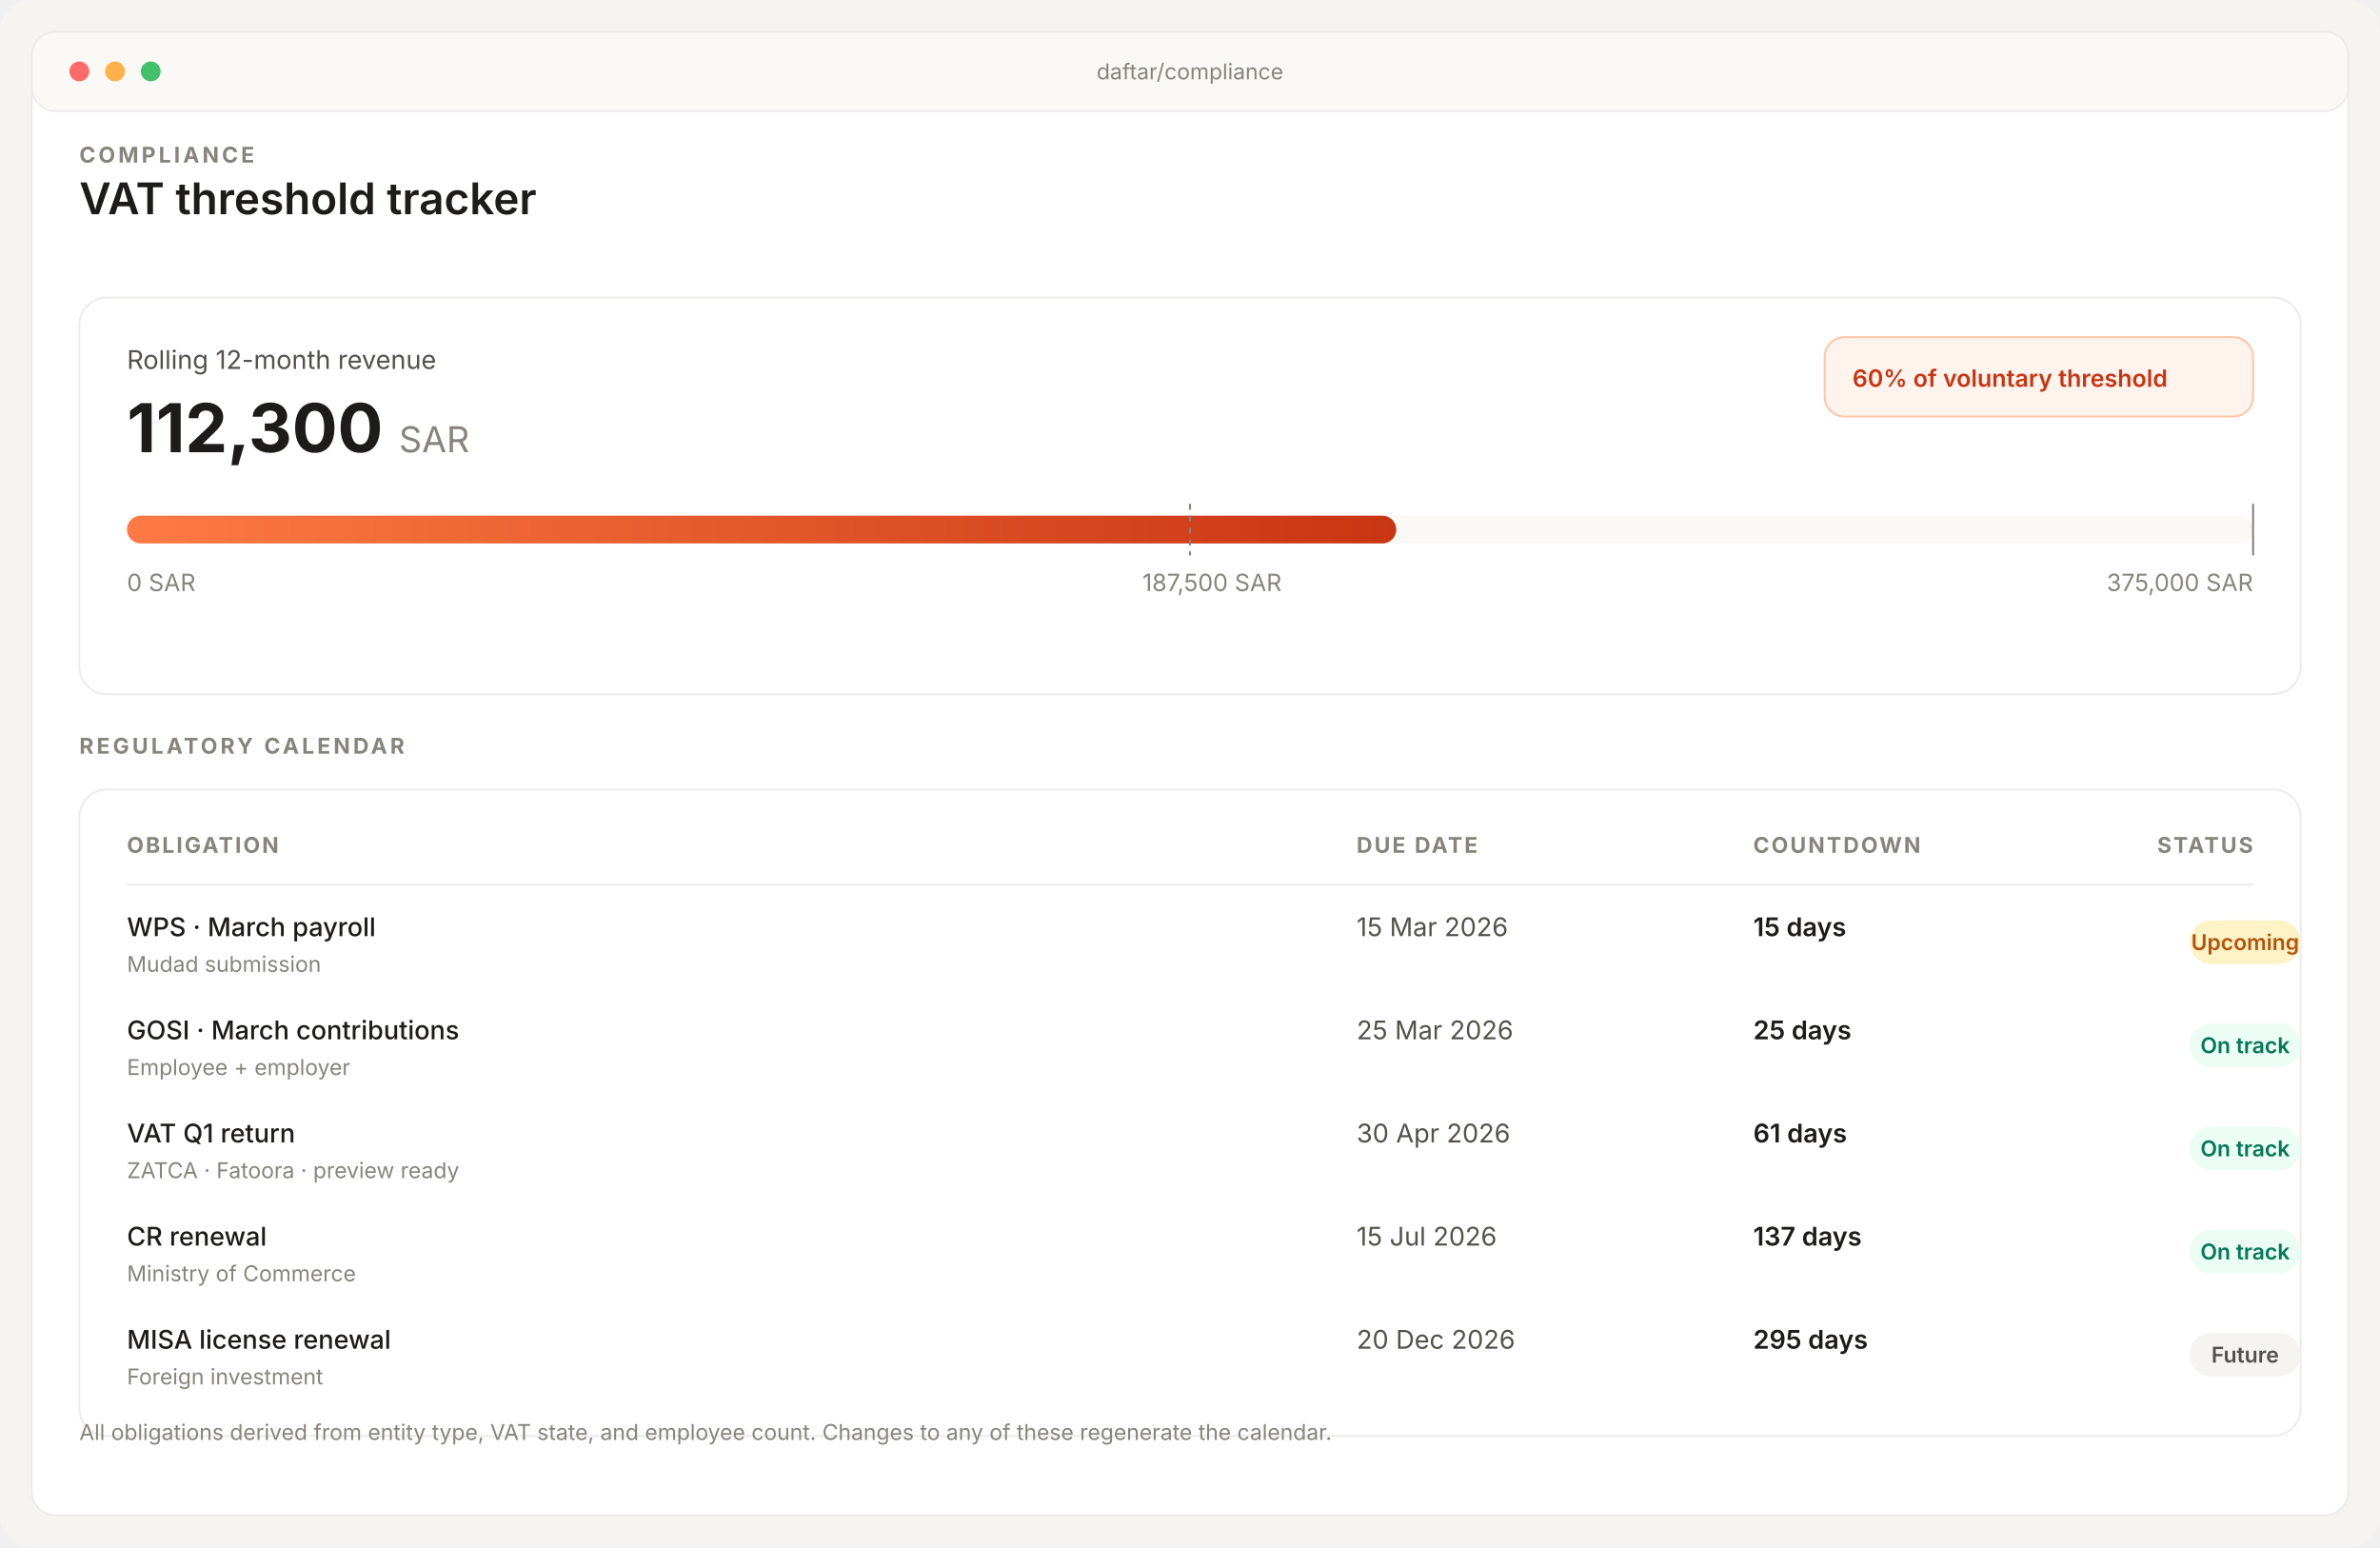
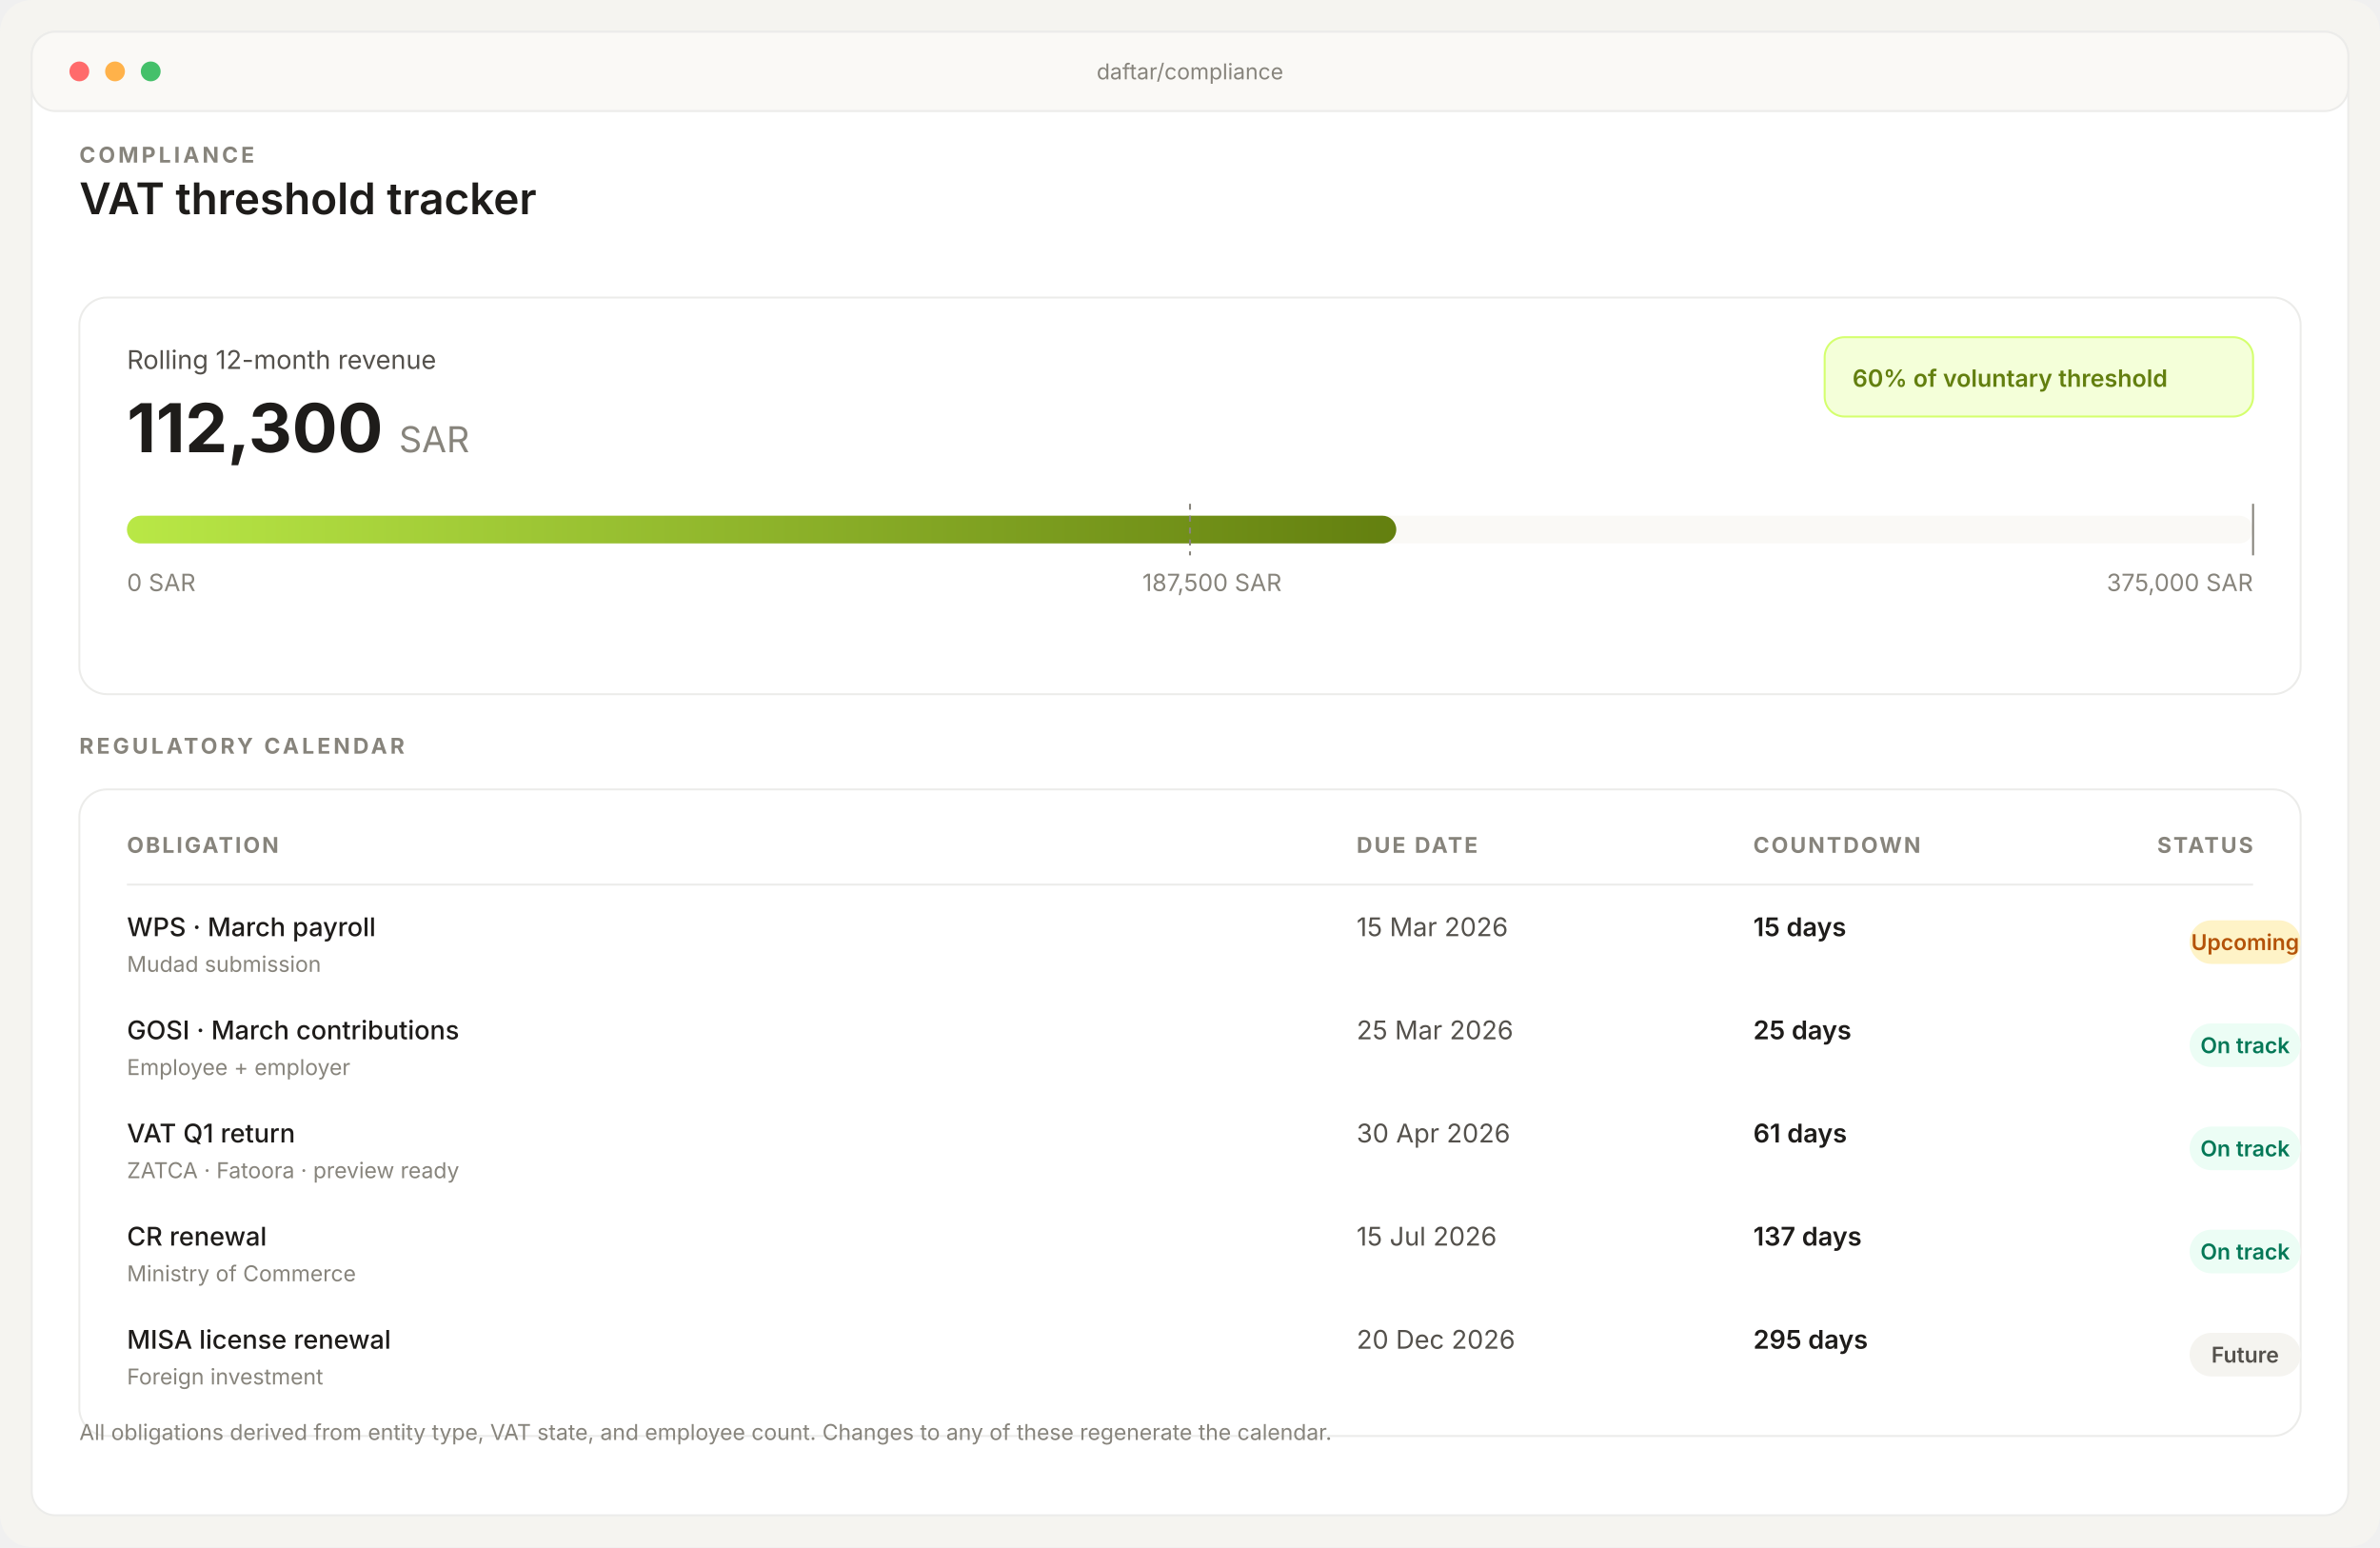
<svg xmlns="http://www.w3.org/2000/svg" viewBox="0 0 1200 780" width="1200" height="780" font-family="-apple-system, Inter, system-ui, sans-serif">
  <defs>
    <linearGradient id="vatbar" x1="0" y1="0" x2="1" y2="0">
-       <stop offset="0" stop-color="#ff7a44" />
-       <stop offset="1" stop-color="#c83512" />
+       <stop offset="0" stop-color="#b9e846" />
+       <stop offset="1" stop-color="#637f0f" />
    </linearGradient>
  </defs>
  <rect width="1200" height="780" rx="16" fill="#f5f4f0" />
  <rect x="16" y="16" width="1168" height="748" rx="12" fill="#ffffff" stroke="#ececea" />
  <rect x="16" y="16" width="1168" height="40" rx="12" fill="#faf9f6" stroke="#ececea" />
  <circle cx="40" cy="36" r="5" fill="#ff6b6b" />
  <circle cx="58" cy="36" r="5" fill="#ffb24a" />
  <circle cx="76" cy="36" r="5" fill="#44c06a" />
  <text x="600" y="40" font-size="11" fill="#87847c" text-anchor="middle">daftar/compliance</text>
  <g transform="translate(40,82)">
    <text font-size="11" letter-spacing="1.5" font-weight="700" fill="#87847c">COMPLIANCE</text>
    <text y="26" font-size="22" font-weight="600" fill="#1e1c1a">VAT threshold tracker</text>
  </g>
  <g transform="translate(40,150)">
    <rect width="1120" height="200" rx="14" fill="#ffffff" stroke="#ececea" />
    <text x="24" y="36" font-size="13" fill="#54514c">Rolling 12-month revenue</text>
    <text x="24" y="78" font-size="34" fill="#1e1c1a" font-weight="700">112,300 <tspan font-size="18" fill="#87847c" font-weight="400">SAR</tspan>
    </text>
    <g transform="translate(24,110)">
      <rect width="1072" height="14" rx="7" fill="#faf9f6" />
      <rect width="640" height="14" rx="7" fill="url(#vatbar)" />
      <line x1="1072" y1="-6" x2="1072" y2="20" stroke="#87847c" stroke-width="1" />
      <line x1="536" y1="-6" x2="536" y2="20" stroke="#87847c" stroke-width="1" stroke-dasharray="3 3" />
    </g>
    <g font-size="12" fill="#87847c" transform="translate(24,148)">
      <text x="0" y="0">0 SAR</text>
      <text x="512" y="0">187,500 SAR</text>
      <tspan>
        <text x="540" y="16" font-size="10" fill="#87847c">Voluntary threshold</text>
      </tspan>
      <text x="1072" y="0" text-anchor="end">375,000 SAR</text>
      <tspan>
        <text x="1072" y="16" font-size="10" fill="#87847c" text-anchor="end">Mandatory threshold</text>
      </tspan>
    </g>
    <g transform="translate(880,20)">
-       <rect width="216" height="40" rx="10" fill="#fff4ed" stroke="#ffc6a8" />
-       <text x="14" y="25" font-size="12" fill="#c83512" font-weight="600">60% of voluntary threshold</text>
+       <rect width="216" height="40" rx="10" fill="#f4ffd9" stroke="#d4ff6e" />
+       <text x="14" y="25" font-size="12" fill="#637f0f" font-weight="600">60% of voluntary threshold</text>
    </g>
  </g>
  <g transform="translate(40,380)">
    <text font-size="11" letter-spacing="1.5" font-weight="700" fill="#87847c">REGULATORY CALENDAR</text>
    <rect y="18" width="1120" height="326" rx="14" fill="#ffffff" stroke="#ececea" />
    <g transform="translate(24,50)" font-size="11" letter-spacing="1" fill="#87847c" font-weight="700">
      <text>OBLIGATION</text>
      <text x="620">DUE DATE</text>
      <text x="820">COUNTDOWN</text>
      <text x="1072" text-anchor="end">STATUS</text>
    </g>
    <line x1="24" y1="66" x2="1096" y2="66" stroke="#ececea" />
    <g transform="translate(24,92)" font-size="13">
      <g>
        <text fill="#1e1c1a" font-weight="500">WPS · March payroll</text>
        <text y="18" font-size="11" fill="#87847c">Mudad submission</text>
        <text x="620" y="0" fill="#54514c">15 Mar 2026</text>
        <text x="820" y="0" fill="#1e1c1a" font-weight="600">15 days</text>
        <g transform="translate(1040,-8)">
          <rect width="56" height="22" rx="11" fill="#fef3c7" />
          <text x="28" y="15" fill="#b45309" font-size="11" font-weight="600" text-anchor="middle">Upcoming</text>
        </g>
      </g>
      <g transform="translate(0,52)">
        <text fill="#1e1c1a" font-weight="500">GOSI · March contributions</text>
        <text y="18" font-size="11" fill="#87847c">Employee + employer</text>
        <text x="620" y="0" fill="#54514c">25 Mar 2026</text>
        <text x="820" y="0" fill="#1e1c1a" font-weight="600">25 days</text>
        <g transform="translate(1040,-8)">
          <rect width="56" height="22" rx="11" fill="#ecfdf5" />
          <text x="28" y="15" fill="#047857" font-size="11" font-weight="600" text-anchor="middle">On track</text>
        </g>
      </g>
      <g transform="translate(0,104)">
        <text fill="#1e1c1a" font-weight="500">VAT Q1 return</text>
        <text y="18" font-size="11" fill="#87847c">ZATCA · Fatoora · preview ready</text>
        <text x="620" y="0" fill="#54514c">30 Apr 2026</text>
        <text x="820" y="0" fill="#1e1c1a" font-weight="600">61 days</text>
        <g transform="translate(1040,-8)">
          <rect width="56" height="22" rx="11" fill="#ecfdf5" />
          <text x="28" y="15" fill="#047857" font-size="11" font-weight="600" text-anchor="middle">On track</text>
        </g>
      </g>
      <g transform="translate(0,156)">
        <text fill="#1e1c1a" font-weight="500">CR renewal</text>
        <text y="18" font-size="11" fill="#87847c">Ministry of Commerce</text>
        <text x="620" y="0" fill="#54514c">15 Jul 2026</text>
        <text x="820" y="0" fill="#1e1c1a" font-weight="600">137 days</text>
        <g transform="translate(1040,-8)">
          <rect width="56" height="22" rx="11" fill="#ecfdf5" />
          <text x="28" y="15" fill="#047857" font-size="11" font-weight="600" text-anchor="middle">On track</text>
        </g>
      </g>
      <g transform="translate(0,208)">
        <text fill="#1e1c1a" font-weight="500">MISA license renewal</text>
        <text y="18" font-size="11" fill="#87847c">Foreign investment</text>
        <text x="620" y="0" fill="#54514c">20 Dec 2026</text>
        <text x="820" y="0" fill="#1e1c1a" font-weight="600">295 days</text>
        <g transform="translate(1040,-8)">
          <rect width="56" height="22" rx="11" fill="#f5f4f0" />
          <text x="28" y="15" fill="#54514c" font-size="11" font-weight="600" text-anchor="middle">Future</text>
        </g>
      </g>
    </g>
  </g>
  <g transform="translate(40,726)">
    <text font-size="11" fill="#87847c">All obligations derived from entity type, VAT state, and employee count. Changes to any of these regenerate the calendar.</text>
  </g>
</svg>
